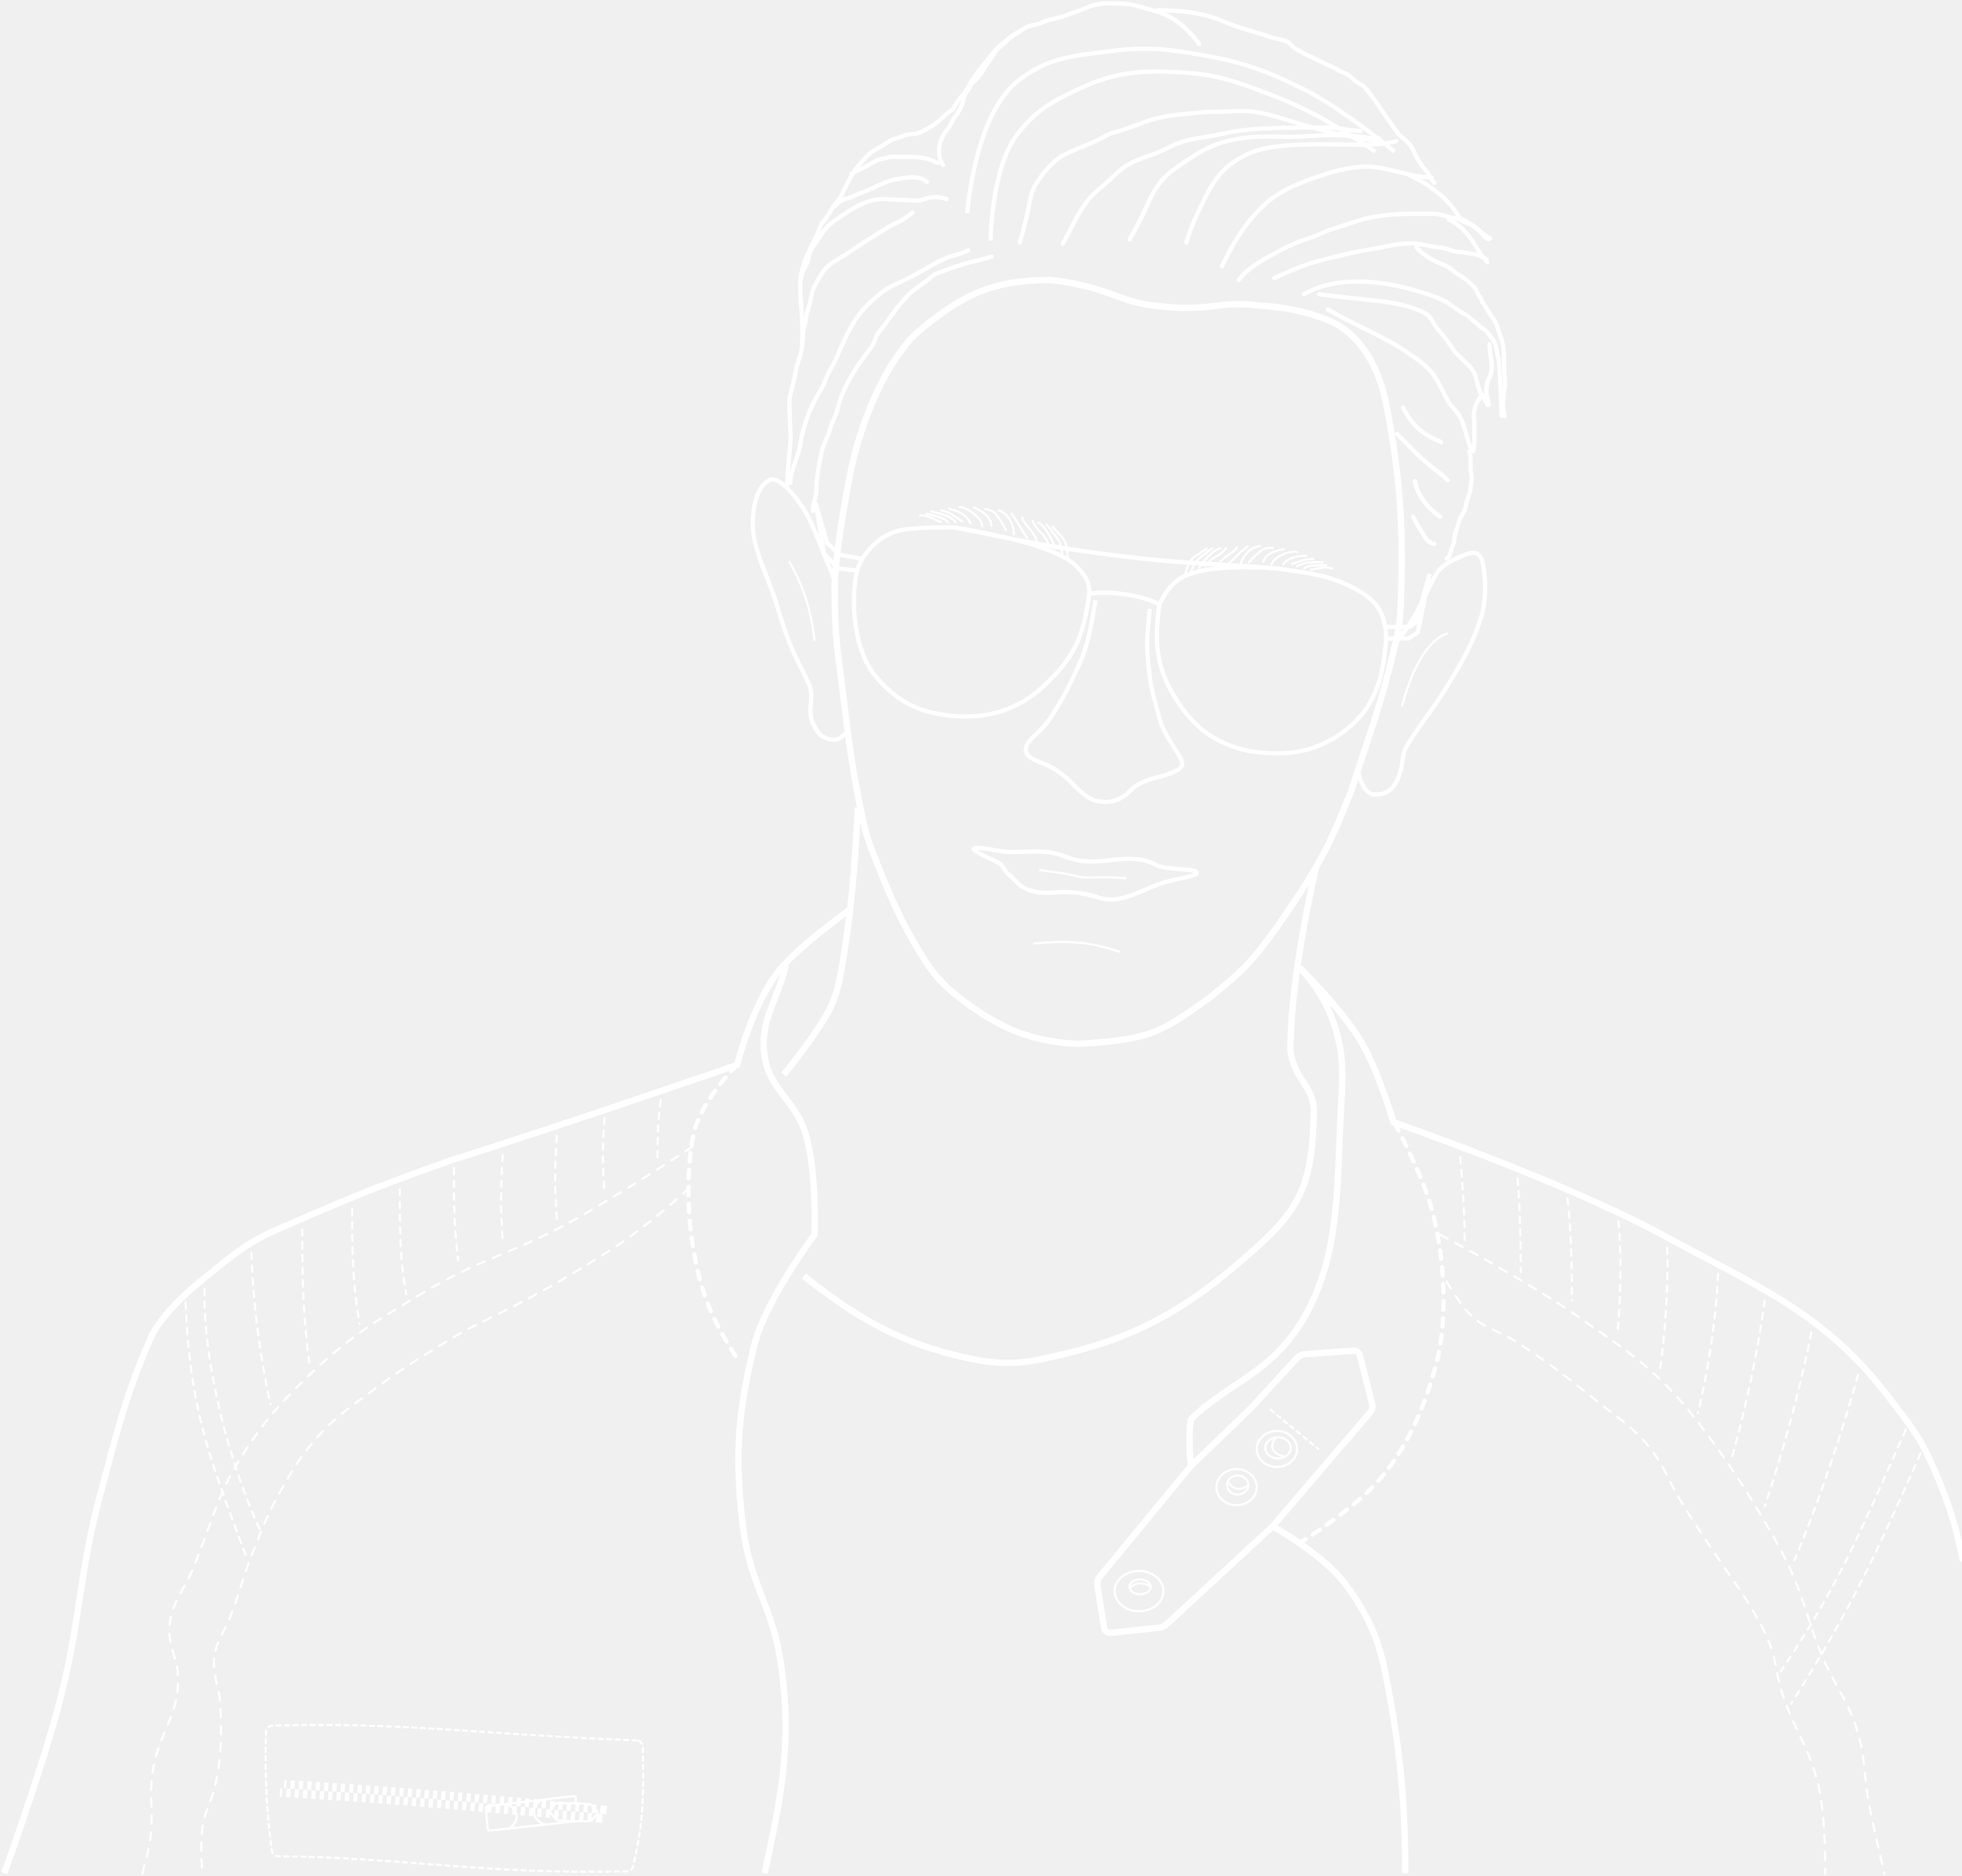
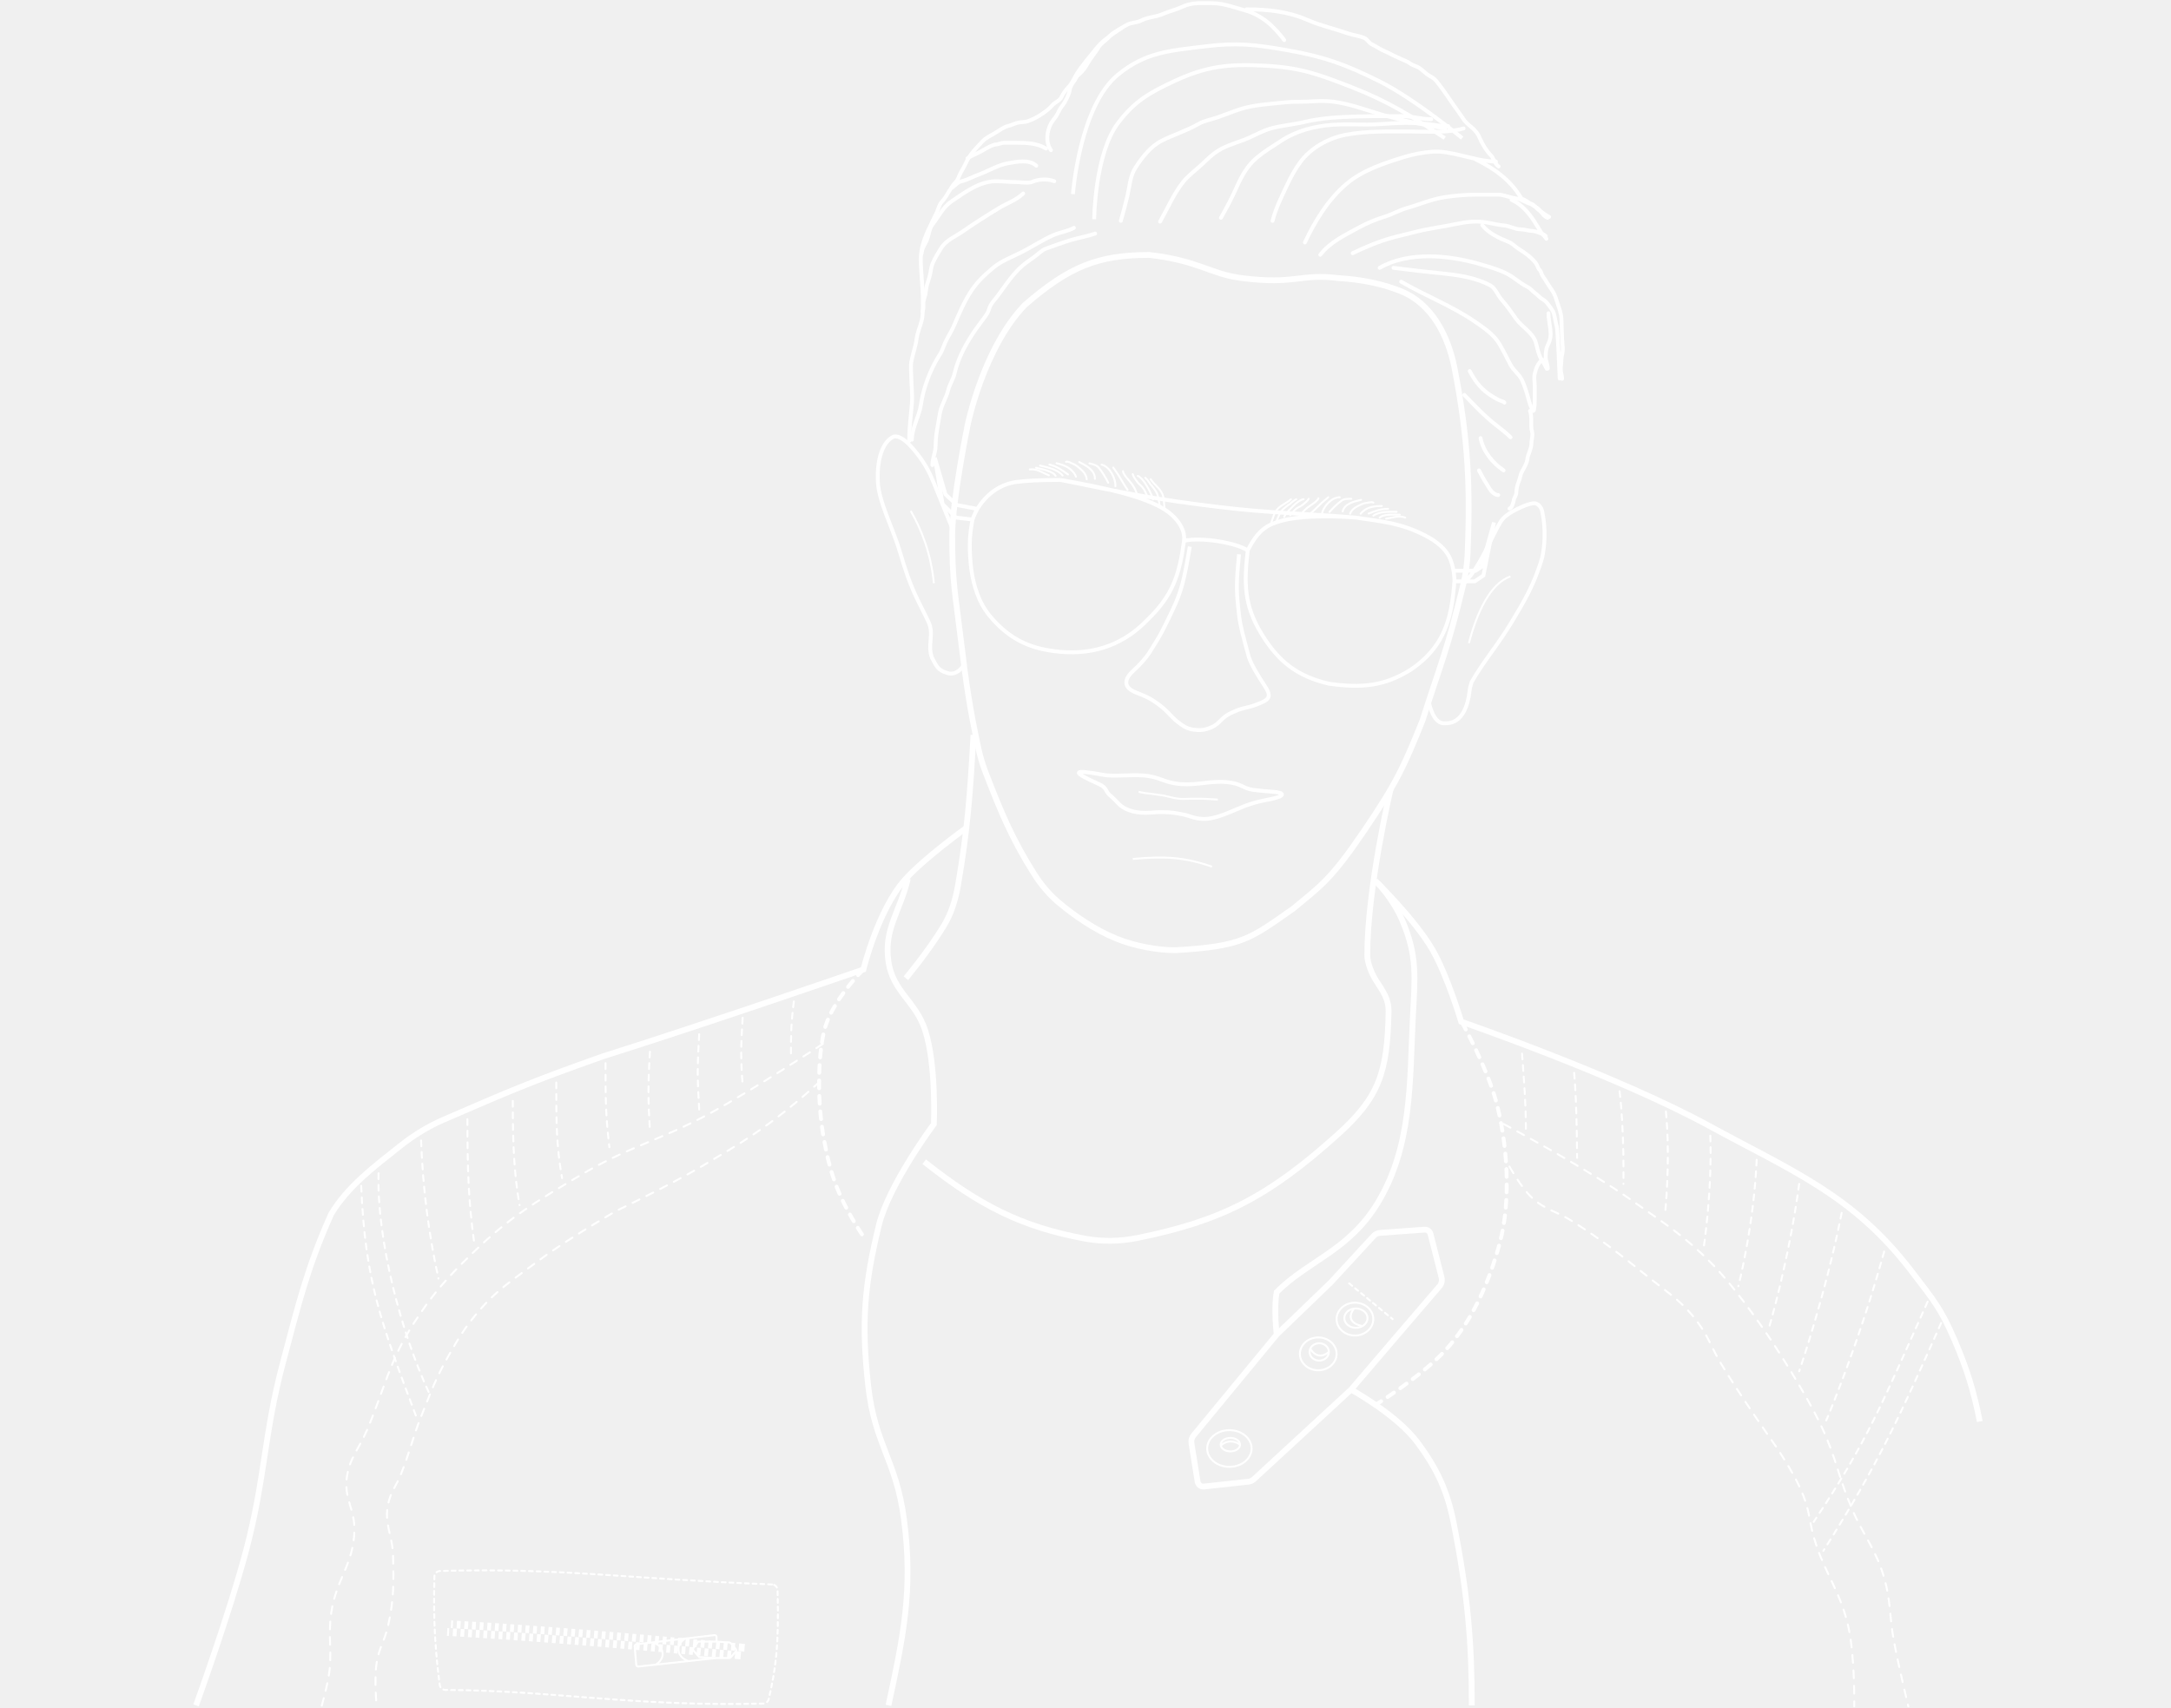
- <svg xmlns="http://www.w3.org/2000/svg" width="925" height="884" viewBox="0 0 925 884" fill="none">
+ <svg xmlns="http://www.w3.org/2000/svg" width="562" height="442" viewBox="0 0 925 884" fill="none">
  <path d="M509 492C500 492 488 489.882 478.5 486C466.901 481.26 456.663 473.973 449.045 467.653C443.898 463.383 439.546 458.237 435.973 452.584C424.237 434.015 418.447 419.806 410.871 400.163C409.291 396.065 408.008 391.849 407.077 387.556C402.627 367.03 400.729 354.247 398 331.5C394.996 306.466 393.5 302 393.5 277C393.628 258.521 401.5 220 401.5 220C401.5 220 409.5 180.5 431 158C454 138 469 132 495.5 132C521.5 135 527.031 141.941 543.5 144C571.5 147.5 573.5 141.5 593.5 144C604.827 144.666 615.87 146.74 625.931 150.832C641.89 157.323 650.311 173.883 653.605 190.794C660.985 228.685 661.616 253.975 660.351 286.305C660.138 291.757 659.388 297.191 658.117 302.497C649.987 336.448 646.311 343.671 637 373C627.384 396.903 623.5 405.5 606.5 430.5C589.5 455.5 584.5 458.5 570 470.5C547.804 486 544 490 509 492Z" stroke="white" stroke-width="3" />
  <path d="M474 401.5C473.368 401.461 472.528 401.343 471.516 401.157C455.717 398.257 454.822 399.476 469.5 406C474 408 472.5 410 476 412.5C477.558 413.902 478.533 414.964 479.349 415.838C483.472 420.25 490.033 421.202 496.057 420.775C498.052 420.633 499.999 420.445 502.5 420.5C506.812 420.594 507.757 420.722 512 421.5C516.802 422.38 518.127 423.71 523 424C529.855 424.408 538.09 419.965 544.5 417.5C551 415 555 414.5 559.5 413.5C565.903 412.077 565.776 410.349 559.23 409.931C556.221 409.739 553.044 409.443 549.5 409C544.044 408.318 543.498 405.767 536 405C527.398 404.121 520.623 406.636 512 406C502.691 405.313 501.315 402.088 492 401.5C485.349 401.08 480.652 401.909 474 401.5Z" stroke="white" stroke-width="2" />
  <path d="M490 410C490 410 493.119 410.687 495.483 410.889C497.522 411.063 497.966 411.275 500 411.5C502.489 411.776 503.779 412.096 506.209 412.667C508.158 413.124 508.745 413.321 510.738 413.556C513.047 413.827 514.847 413.556 517.174 413.556C519.595 413.556 519.76 413.528 522.18 413.556C525.439 413.593 527.744 413.863 531 414" stroke="white" />
  <path d="M542 287C540.5 302.5 540.5 305.5 542 318.5C542.695 324.522 544.136 329.295 547 340C548.378 344.408 552.184 350.334 555.492 355.436C559.326 361.35 557.1 362.525 550.5 365V365C546.5 366.5 544.725 366.289 540.5 368C535.829 369.892 534.5 371 531.5 374C528.787 376.713 524.328 378.241 520.5 378C515.967 377.715 514.095 376.776 510.5 374C507.214 371.463 505.245 368.588 502 366C496.3 361.454 493.5 360.5 488.5 358.5V358.5C482.253 356.001 482.226 351.892 487.194 347.355C490.722 344.132 493.74 340.761 495.5 338C501.748 328.196 502.5 326.5 507.5 316C512 306.55 513.5 301 516.5 283" stroke="white" stroke-width="2" />
  <path d="M404 269C404 269 403.827 269.937 403.573 271.397C402.811 275.784 402.452 280.241 402.602 284.691C402.94 294.719 404.195 302.29 407.455 309.887C409.248 314.067 411.833 317.872 414.924 321.207C424.483 331.518 434.5 336.162 449.5 337.5C467.961 339.146 483 333 494.5 321C507.5 308.5 511.124 297.877 513.5 280M404 269C404 269 404.817 266.5 406.5 263.5M404 269L395.5 268L388.5 261L384.5 237L390 256L396 261.5L406.5 263.5M513.5 280C522.5 278 540.5 281 546.5 285M513.5 280C514.096 275.513 511.653 271.563 509.593 269.113C508.012 267.232 506.147 265.593 504.109 264.22C493.392 256.998 470.828 252.141 449.5 248.5M546.5 285C544.5 302 544.658 313.464 553.5 328C562.348 342.547 571.929 350.088 588.5 354C606 356.5 617.5 355 630.5 347C644.153 337.89 650.238 326.757 652.5 310.5C653.254 305.085 653.5 301 653.5 301M546.5 285C552 274 557 271.5 564.5 269.5C571.5 267.633 585.5 266.628 602.5 268M653.5 301H664L668.5 298L674 270.5L667.5 293.5L664.5 295.5H653.042M653.5 301C653.5 301 653.6 298.707 653.042 295.5M602.5 268C616.168 270.071 625.719 270.769 638.259 277.201C643.899 280.094 649.301 284.077 651.552 290.003C652.293 291.952 652.755 293.847 653.042 295.5M602.5 268C574.187 265.657 559.111 265.819 531.5 262.5C499.246 258.622 484 255.5 449.5 248.5M449.5 248.5C439.511 248.5 432.371 248.856 427.039 249.511C418.835 250.518 411.896 255.374 407.324 262.26C407.053 262.668 406.779 263.082 406.5 263.5" stroke="white" stroke-width="2" />
  <path d="M682.5 298.5C672 302 665 317.5 661 333" stroke="white" />
  <path d="M640.5 364.5C640.5 364.5 642.571 374.5 648 374.5C648.661 374.5 649.323 374.486 649.982 374.441C657.533 373.921 660.521 365.347 661.338 357.823C661.481 356.502 661.788 354.995 662.5 353C668.5 342.5 676.099 333.868 683.5 321.5C689.185 312 695 302.5 699 288.5C700.31 281.948 700.858 273.869 698.975 264.93C698.439 262.389 696.609 260.19 694.046 260.613C690.664 261.17 686.463 263.241 683.541 264.875C681.136 266.22 678.876 267.859 677.409 270.191C673.005 277.189 667.731 291.937 659 301.5" stroke="white" stroke-width="2" />
  <path d="M456 100.5C456 100.5 459.361 54.776 479.5 38.5C493.86 26.895 506.176 26.262 524.5 24C540.991 21.965 550.637 23.115 567 26C586.277 29.399 596.964 33.304 614.5 42C632.744 51.047 657.5 71.5 657.5 71.5M467 113.5C467 113.5 467.289 79.499 479.5 63.5C488.053 52.293 495.72 47.952 508.5 42C525.204 34.221 536.598 33.06 555 34C573.643 34.953 582.597 38.246 600 45C619.458 52.551 631.067 60.023 648.5 71.5" stroke="white" stroke-width="2" />
  <path d="M480.776 114.356C481.998 110.115 483.148 105.871 484.166 101.572C485.33 96.657 485.562 91.189 488.353 86.839C491.763 81.523 496.306 75.684 502.09 72.792C508.31 69.682 514.937 67.679 520.967 64.195C523.968 62.461 527.768 61.844 531.025 60.717C534.894 59.378 538.693 57.782 542.591 56.53C549.761 54.225 558.092 53.869 565.544 53.029C569.708 52.56 574.072 52.818 578.261 52.564C582.467 52.309 586.431 52.099 590.624 52.63C599.316 53.732 607.473 56.87 615.838 59.321C626.493 62.444 637.728 64.676 648.672 66.5" stroke="white" stroke-width="2" stroke-linecap="round" stroke-linejoin="round" />
  <path d="M501.115 114.755C504.958 107.973 508.203 100.29 513.079 94.194C515.338 91.372 518.314 89.023 521.033 86.662C523.737 84.313 526.2 81.661 529.054 79.483C533.915 75.773 538.967 74.529 544.585 72.393C549.562 70.5 553.941 67.658 559.163 66.323C564.701 64.906 570.477 64.434 576.068 63.11C582.501 61.586 588.937 60.954 595.543 60.606C605.666 60.074 615.957 60.119 626.096 60.119C631.281 60.119 636.405 61.714 641.494 61.714" stroke="white" stroke-width="2" stroke-linecap="round" stroke-linejoin="round" />
  <path d="M532.621 112.761C535.669 107.448 538.419 102.194 540.907 96.587C543.392 90.987 546.429 85.638 551.187 81.654C555.074 78.4 559.289 75.861 563.506 73.08C571.644 67.712 581.014 65.26 590.757 64.594C596.625 64.193 602.601 64.506 608.482 64.506C613.81 64.506 619.034 63.896 624.345 63.73C629.606 63.566 634.856 63.643 640.076 64.284C643.434 64.697 646.884 65.303 650.268 65.303" stroke="white" stroke-width="2" stroke-linecap="round" stroke-linejoin="round" />
  <path d="M559.341 114.356C560.936 108.087 563.864 102.152 566.608 96.321C568.662 91.956 570.831 87.845 573.698 83.958C579.172 76.534 588.272 71.49 597.271 69.779C608.123 67.715 619.731 68.095 630.726 68.095C639.706 68.095 649.514 68.994 658.244 66.5" stroke="white" stroke-width="2" stroke-linecap="round" stroke-linejoin="round" />
  <path d="M576.09 125.523C581.374 114.329 588.165 103.205 597.714 95.125C606.027 88.091 617.256 84.448 627.558 81.278C632.188 79.853 637.238 78.9 642.07 78.552C647.207 78.183 651.908 79.319 656.87 80.458C662.654 81.785 669.013 83.648 674.994 83.648" stroke="white" stroke-width="2" stroke-linecap="round" stroke-linejoin="round" />
  <path d="M584.066 131.903C588.985 125.411 596.974 121.667 603.918 117.857C608.237 115.487 612.857 113.579 617.566 112.141C621.392 110.972 624.918 108.849 628.732 107.776C635.331 105.92 641.683 103.091 648.495 102.082C653.778 101.299 658.877 100.797 664.226 100.797C668.214 100.797 672.202 100.797 676.19 100.797C678.61 100.797 680.948 101.826 683.28 102.303C685.307 102.718 687.079 102.962 688.952 103.899C690.034 104.439 691.672 105.249 692.763 105.56C693.902 105.886 694.479 106.709 695.532 107.178C698.147 108.34 699.095 111.888 701.713 112.761" stroke="white" stroke-width="2" stroke-linecap="round" stroke-linejoin="round" />
  <path d="M600.816 131.106C607.447 127.889 614.072 125.113 621.155 123.13C624.955 122.066 628.821 121.26 632.632 120.25C639.872 118.328 647.271 117.501 654.566 115.951C659.469 114.909 664.423 114.312 669.41 115.065C672.642 115.553 676.069 116.519 679.292 116.749C682.122 116.951 684.78 118.743 687.755 118.743C689.65 118.743 691.454 119.441 693.338 119.541C694.696 119.612 696.543 120.057 697.725 120.648C698.379 120.975 701.831 122.074 700.517 122.731" stroke="white" stroke-width="2" stroke-linecap="round" stroke-linejoin="round" />
  <path d="M614.774 138.683C629.805 129.999 650.869 132.104 666.796 136.778C671.589 138.184 676.55 139.538 680.976 141.874C684.456 143.71 687.377 146.559 690.946 148.343C692.914 149.327 693.263 150.169 695 151.5C697.466 153.389 697.312 153.947 700 155.5C701.226 156.208 703.674 159.739 704.416 161C705.493 162.83 705.798 166.972 706.5 169C706.915 170.199 708.006 194.742 708.006 196" stroke="white" stroke-width="2" stroke-linecap="round" stroke-linejoin="round" />
  <path d="M621.953 138.683C630.728 139.834 639.515 140.79 648.318 141.696C656.182 142.506 665.203 143.967 672.202 147.856C674.72 149.255 675.927 152.919 677.807 155.034C680.579 158.153 682.983 161.567 685.362 165.004C688.281 169.22 694.159 172.174 695.643 177.367C696.446 180.178 697.055 183.932 698.722 186.34C699.661 187.696 700.587 189.471 701.315 190.926" stroke="white" stroke-width="2" stroke-linecap="round" stroke-linejoin="round" />
  <path d="M625.941 145.862C638.575 153.232 652.207 158.338 664.314 166.688C668.995 169.916 673.936 173.246 676.899 178.253C678.94 181.702 680.704 185.412 682.593 188.955C684.092 191.766 686.918 193.683 688.331 196.51C689.296 198.439 690.043 200.624 690.724 202.669C691.742 205.722 692.375 209.82 694.136 212.462" stroke="white" stroke-width="2" stroke-linecap="round" stroke-linejoin="round" />
  <path d="M661.434 192.123C664.352 197.822 667.701 201.943 673.177 205.261C674.694 206.181 676.239 207.153 677.94 207.676C678.482 207.843 679.159 208.03 679.38 208.474" stroke="white" stroke-width="2" stroke-linecap="round" stroke-linejoin="round" />
  <path d="M658.643 204.486C663.024 208.953 667.089 213.394 671.847 217.491C675.36 220.516 679.292 223.141 682.571 226.42" stroke="white" stroke-width="2" stroke-linecap="round" stroke-linejoin="round" />
  <path d="M667.018 226.819C668.427 233.709 673.207 239.719 678.982 243.568" stroke="white" stroke-width="2" stroke-linecap="round" stroke-linejoin="round" />
  <path d="M666.22 243.568C667.886 246.902 669.726 249.897 671.714 253.051C672.595 254.449 674.383 256.33 676.19 256.33" stroke="white" stroke-width="2" stroke-linecap="round" stroke-linejoin="round" />
  <path d="M371.217 228.308C371.217 221.687 372.05 215.542 372.612 209.076C373.036 204.199 372.278 199.08 372.278 194.362C372.278 192.167 371.906 189.604 372.298 187.448C373.032 183.411 374.581 179.34 375.087 175.288C375.472 172.213 376.898 169.125 377.661 166.074C378.511 162.673 378.289 158.984 378.289 155.466C378.289 148.288 377.228 141.154 377.228 134.054C377.228 128.344 379.295 122.833 381.825 117.631C382.944 115.332 383.951 112.991 385.165 110.736C386.233 108.751 386.581 106.1 388.17 104.41C391.006 101.398 392.479 97.076 395.439 94.117C396.567 92.989 397.117 90.78 397.914 89.363C398.92 87.574 399.89 85.955 400.743 84.059C402.626 79.875 406.152 76.4 409.249 73.097C410.886 71.351 413.806 69.992 415.85 68.756C417.997 67.457 420.015 65.838 422.489 65.22C424.146 64.806 425.528 64.076 427.165 63.609C428.947 63.1 430.88 63.362 432.665 62.745C435.449 61.781 437.953 60.413 440.346 58.757C442.355 57.366 443.877 56.181 445.473 54.356C446.766 52.88 449.252 52.112 450.07 50.27C450.884 48.44 452.408 46.381 453.803 44.947C455.639 43.058 456.544 40.571 457.928 38.346C460.832 33.679 464.7 29.372 468.104 25.066C470.717 21.762 474.113 19.306 477.494 16.992C479.69 15.49 482.007 13.742 484.428 12.612C486.542 11.625 489.186 11.767 491.265 10.647C494.603 8.85 498.915 8.858 502.403 7.308C505.74 5.825 509.359 5.059 512.658 3.497C517.736 1.091 522.731 1.65 528.039 1.65C534.07 1.65 539.643 3.909 545.385 5.461C549.943 6.693 555.061 9.737 558.468 12.965C560.173 14.58 562.03 16.513 563.497 18.348C564.009 18.987 564.983 20.023 565.344 20.745" stroke="white" stroke-width="2" stroke-linecap="round" stroke-linejoin="round" />
  <path d="M545.896 4.833C556.713 4.833 567.416 5.949 577.347 10.294C584.147 13.269 591.615 14.92 598.602 17.366C601.352 18.328 604.24 18.505 606.892 19.684C608.289 20.304 609.237 22.142 610.605 22.866C611.878 23.54 613.192 24.217 614.416 24.988C616.358 26.21 618.531 26.872 620.525 27.993C622.343 29.016 624.304 29.716 626.163 30.645C627.409 31.268 629.369 31.893 630.407 32.767C631.74 33.89 633.895 34.176 635.436 35.242C637.244 36.494 638.684 38.212 640.641 39.289C641.85 39.954 643.151 40.741 644.02 41.803C648.283 47.014 651.724 52.65 655.669 58.03C656.739 59.489 657.694 61.03 658.773 62.469C660.077 64.208 661.952 65.373 663.468 66.889C665.178 68.6 665.877 69.736 666.827 71.938C668.019 74.697 670.172 78.191 672.308 80.326C673.767 81.785 674.734 85.34 676.375 86.161" stroke="white" stroke-width="2" stroke-linecap="round" stroke-linejoin="round" />
  <path d="M664.706 82.625C674.135 87.247 682.561 93.24 687.965 102.426C688.336 103.057 689.185 103.183 689.812 103.487C691.024 104.076 692.123 105.123 693.367 105.589C695.308 106.317 695.911 108.039 697.591 109.066C699.346 110.139 700.71 111.412 702.541 112.327" stroke="white" stroke-width="2" stroke-linecap="round" stroke-linejoin="round" />
  <path d="M683.093 103.487C688.404 105.763 692.481 110.733 695.469 115.588C696.341 117.004 697.323 118.493 698.121 119.93C698.896 121.323 700.494 122.377 701.127 123.642" stroke="white" stroke-width="2" stroke-linecap="round" stroke-linejoin="round" />
  <path d="M667.888 116.57C670.986 120.659 676.78 123.386 681.502 125.234C683.575 126.045 684.877 127.643 686.629 128.77C690.001 130.937 693.156 133.018 695.626 136.195C696.503 137.322 696.688 139.044 697.768 139.908C698.188 140.244 698.501 141.515 698.73 142.03C699.289 143.286 700.274 144.343 700.95 145.546C702.61 148.497 705.128 151.172 706.097 154.563C707.045 157.882 708.706 161.406 708.906 165.014C709.098 168.476 709.063 172.082 709.26 175.622C709.355 177.335 709.613 179.115 709.613 180.926C709.613 182.688 708.906 184.391 708.906 186.23C708.906 187.718 708.553 189.51 708.553 191.18C708.553 192.987 709.26 194.34 709.26 196.13" stroke="white" stroke-width="2" stroke-linecap="round" stroke-linejoin="round" />
  <path d="M702.188 162.185C702.188 167.491 704.735 173.137 702.109 178.097C700.943 180.299 700.773 182.277 700.773 184.815C700.773 187.05 701.834 188.58 701.834 190.826" stroke="white" stroke-width="2" stroke-linecap="round" stroke-linejoin="round" />
  <path d="M699.005 186.23C696.709 188.024 695.694 190.789 695.096 193.479C694.573 195.832 695.116 197.854 695.116 200.197C695.116 202.377 695.116 204.558 695.116 206.739C695.116 207.595 694.982 212.463 694.408 212.75" stroke="white" stroke-width="2" stroke-linecap="round" stroke-linejoin="round" />
  <path d="M692.64 212.75C693.967 216.233 692.715 220.169 693.682 223.554C694.238 225.5 693.348 227.811 693.348 229.723C693.348 232.524 691.554 235.041 691.246 237.816C691.019 239.857 689.558 242.272 688.574 244.043C687.579 245.835 687.492 247.76 686.708 249.524C686.067 250.966 685.568 253.474 685.568 255.005C685.568 256.538 684.241 257.94 684.154 259.425C684.123 259.958 683.597 261.11 683.427 261.704C683.246 262.34 682.625 263.018 682.032 263.315" stroke="white" stroke-width="2" stroke-linecap="round" stroke-linejoin="round" />
  <path d="M467.494 120.949C463.294 122.406 459.017 123.053 454.789 124.337C450.508 125.636 446.38 127.165 442.177 128.666C439.831 129.504 438.221 131.418 436.248 132.808C433.608 134.665 430.389 136.878 428.106 139.16C423.722 143.545 420.433 148.623 416.765 153.56C415.742 154.937 414.406 156.343 413.518 157.796C412.632 159.246 412.498 160.946 411.589 162.36C409.857 165.054 407.82 167.472 405.989 170.078C401.103 177.031 396.634 184.951 394.742 193.278C394.057 196.29 392.104 199.102 391.354 202.172C390.374 206.178 387.781 209.988 387.118 214.031C386.217 219.531 384.907 225.081 384.907 230.642C384.907 234.207 383.212 237.356 383.212 240.807" stroke="white" stroke-width="2" stroke-linecap="round" stroke-linejoin="round" />
  <path d="M456.483 117.984C453.16 119.83 449.254 120.24 445.753 121.796C440.379 124.184 435.211 127.527 429.989 130.266C424.955 132.907 419.3 134.821 414.883 138.502C410.502 142.152 406.613 145.703 403.424 150.525C399.859 155.917 397.148 162.133 394.648 168.054C393.586 170.569 392.173 173.009 390.836 175.396C389.362 178.028 388.659 181.082 387.024 183.631C382.242 191.085 378.558 200.706 377.307 209.466C376.437 215.555 372.624 221.443 372.624 227.678" stroke="white" stroke-width="2" stroke-linecap="round" stroke-linejoin="round" />
  <path d="M430.224 100.196C426.669 103.646 422.098 105.077 417.918 107.608C411.483 111.502 405.068 115.571 398.883 119.866C394.992 122.568 390.246 124.378 387.683 128.572C386.171 131.046 384.609 133.518 383.448 136.172C382.425 138.51 382.4 141.275 381.612 143.725C380.846 146.111 379.968 148.503 379.824 151.019C379.707 153.078 378.554 154.972 378.554 157.043C378.554 158.484 378.745 159.953 378.13 161.184" stroke="white" stroke-width="2" stroke-linecap="round" stroke-linejoin="round" />
  <path d="M446.318 93.843C442.745 92.448 438.374 92.702 434.883 94.172C432.767 95.063 428.792 94.266 426.506 94.266C423.077 94.266 419.675 93.843 416.224 93.843C407.642 93.843 400.401 99.388 393.471 104.008C388.672 107.207 386.807 111.699 383.401 116.078C381.484 118.543 381.468 121.803 380.248 124.549C379.298 126.686 377.707 128.848 377.707 131.113" stroke="white" stroke-width="2" stroke-linecap="round" stroke-linejoin="round" />
  <path d="M437.001 85.796C433.381 82.383 426.98 83.727 422.389 84.525C416.997 85.463 412.314 88.555 407.26 90.361C404.286 91.422 401.278 93.193 398.248 93.867C396.189 94.324 395.025 96.133 393.377 97.231" stroke="white" stroke-width="2" stroke-linecap="round" stroke-linejoin="round" />
  <path d="M442.083 76.902C437.339 74.125 432.284 73.937 426.836 73.937C424.655 73.937 422.475 73.937 420.295 73.937C418.876 73.937 417.677 74.705 416.248 74.784C414.096 74.904 410.337 77.315 408.412 78.384C406.128 79.653 403.663 80.492 401.424 81.984" stroke="white" stroke-width="2" stroke-linecap="round" stroke-linejoin="round" />
  <path d="M444.624 77.749C441.72 73.756 442.453 67.85 444.718 63.772C445.638 62.116 447.059 60.832 447.918 59.114C448.603 57.743 449.497 55.853 450.459 54.784C451.926 53.154 454.124 48.578 454.365 46.408C454.49 45.285 455.759 42.987 456.483 42.172C457.417 41.121 457.579 39.771 458.812 38.784C460.734 37.247 462.326 35.128 463.471 33.067C465.152 30.042 467.502 27.525 469.189 24.573C470.535 22.217 473.05 21.145 474.695 19.09C476.127 17.299 478.967 15.683 481.048 14.643" stroke="white" stroke-width="2" stroke-linecap="round" stroke-linejoin="round" />
  <path d="M558.692 270.534C559.867 267.714 560.047 265.208 562.418 263.041C564.401 261.228 566.88 260.324 568.826 258.545" stroke="white" stroke-linecap="round" stroke-linejoin="round" />
  <path d="M568.528 266.719C569.565 265.512 570.462 264.193 571.806 263.238C572.906 262.456 574.232 262.049 575.217 261.149C576.19 260.26 577.45 259.397 578.065 258.273" stroke="white" stroke-linecap="round" stroke-linejoin="round" />
  <path d="M573.25 268C574.609 265.054 576.66 263.232 579.583 261.295C580.72 260.542 582.612 259.27 583.095 258" stroke="white" stroke-linecap="round" stroke-linejoin="round" />
  <path d="M578.661 266.174C580.375 264.608 582.129 263.052 583.728 261.391C585.138 259.926 586.717 258.81 588.199 257.455" stroke="white" stroke-linecap="round" stroke-linejoin="round" />
  <path d="M584.92 265.902C585.694 262.277 589.848 257.455 594.16 257.455" stroke="white" stroke-linecap="round" stroke-linejoin="round" />
  <path d="M588.795 265.084C590.644 263.046 592.766 260.885 595.054 259.241C596.523 258.186 598.359 258.273 600.121 258.273" stroke="white" stroke-linecap="round" stroke-linejoin="round" />
  <path d="M595.65 264.812C596.618 260.783 601.391 259.685 605.188 258.818" stroke="white" stroke-linecap="round" stroke-linejoin="round" />
  <path d="M599.503 266C600.539 263.207 603.029 262.282 605.422 261.107C606.779 260.441 608.29 260.373 609.737 260.086C610.313 259.972 611.05 259.918 611.536 260.272" stroke="white" stroke-linecap="round" stroke-linejoin="round" />
  <path d="M604.972 266C607.708 262.525 611.783 262 615.911 262" stroke="white" stroke-linecap="round" stroke-linejoin="round" />
  <path d="M611.536 267C614.935 264.631 619.79 265.024 623.569 265.024" stroke="white" stroke-linecap="round" stroke-linejoin="round" />
  <path d="M618.141 268.542C621.431 268.112 624.58 266.73 628 267.99" stroke="white" stroke-linecap="round" stroke-linejoin="round" />
  <path d="M609.062 265.902C612.372 264.721 614.817 263.5 619.196 263.45" stroke="white" stroke-linecap="round" stroke-linejoin="round" />
  <path d="M614.817 268C615.496 267.641 615.548 266.778 620.287 266.5C622.222 266.387 623.817 266.5 625.209 266.5" stroke="white" stroke-linecap="round" stroke-linejoin="round" />
  <path d="M565.347 267.661C566.174 265.723 569.444 262.479 571.062 261C572.156 260 574.343 258.5 575.437 258.5" stroke="white" stroke-linecap="round" stroke-linejoin="round" />
  <path d="M561.348 269.946C562.375 267.539 563.321 264.615 565.592 263C566.501 262.354 567.233 261.5 568.327 261C568.97 260.244 570.722 258.905 571.609 258.5" stroke="white" stroke-linecap="round" stroke-linejoin="round" />
  <path d="M503.426 263.284C502.969 260.029 503.442 257.355 501.6 254.481C500.059 252.077 497.777 250.5 496.265 248.142" stroke="white" stroke-linecap="round" stroke-linejoin="round" />
  <path d="M494.429 256.79C493.69 255.261 493.124 253.651 492.009 252.308C491.096 251.209 489.854 250.447 489.089 249.253C488.333 248.073 487.278 246.85 486.948 245.514" stroke="white" stroke-linecap="round" stroke-linejoin="round" />
  <path d="M489.296 256.937C488.686 253.503 487.079 251.072 484.615 248.3C483.657 247.222 482.067 245.408 481.909 243.953" stroke="white" stroke-linecap="round" stroke-linejoin="round" />
  <path d="M484.275 253.65C482.944 251.573 481.568 249.497 480.378 247.349C479.328 245.456 478.016 243.885 476.865 242.088" stroke="white" stroke-linecap="round" stroke-linejoin="round" />
  <path d="M477.986 251.778C478.148 247.78 475.189 241.67 470.808 240.577" stroke="white" stroke-linecap="round" stroke-linejoin="round" />
  <path d="M474.263 249.939C472.917 247.332 471.327 244.528 469.432 242.224C468.215 240.745 466.327 240.371 464.537 239.924" stroke="white" stroke-linecap="round" stroke-linejoin="round" />
  <path d="M467.369 247.915C467.44 243.445 462.877 241.084 459.245 239.211" stroke="white" stroke-linecap="round" stroke-linejoin="round" />
  <path d="M463.143 248.185C462.82 244.993 460.532 243.391 458.408 241.553C457.204 240.51 455.686 240.056 454.291 239.388C453.736 239.123 453.001 238.88 452.414 239.127" stroke="white" stroke-linecap="round" stroke-linejoin="round" />
  <path d="M457.585 246.799C455.714 242.46 451.711 240.877 447.516 239.831" stroke="white" stroke-linecap="round" stroke-linejoin="round" />
  <path d="M450.654 246.184C447.82 242.837 442.784 242.02 438.944 241.062" stroke="white" stroke-linecap="round" stroke-linejoin="round" />
  <path d="M443.539 246.126C440.308 244.842 437.471 242.594 433.666 243.049" stroke="white" stroke-linecap="round" stroke-linejoin="round" />
  <path d="M453.455 245.659C450.401 243.582 448.235 241.681 443.8 240.519" stroke="white" stroke-linecap="round" stroke-linejoin="round" />
  <path d="M447.058 246.401C446.462 245.852 446.635 244.934 441.893 243.441C439.956 242.832 438.306 242.547 436.891 242.194" stroke="white" stroke-linecap="round" stroke-linejoin="round" />
  <path d="M497.415 258.585C497.081 256.343 494.608 252.111 493.351 250.15C492.501 248.824 490.67 246.696 489.559 246.419" stroke="white" stroke-linecap="round" stroke-linejoin="round" />
  <path d="M500.881 261.995C500.466 259.21 500.27 255.903 498.385 253.634C497.631 252.726 497.11 251.645 496.129 250.843C495.674 249.887 494.244 248.039 493.449 247.389" stroke="white" stroke-linecap="round" stroke-linejoin="round" />
  <path d="M487 444.744C503.5 443.244 513.5 443.744 528 448.744" stroke="white" />
  <path d="M393.5 273.5L383.851 249.781C382.286 245.931 380.492 242.171 378.139 238.746C374.332 233.203 368.065 225.348 363.5 226C359 227.5 354.31 235 355 249.5C355.5 260 362.927 273.75 366.5 286C372.268 305.777 375.32 309.597 381.252 322.08C384.176 328.233 380.554 334.142 383 340.5V340.5C385.408 345.008 386 347 391 348.5C396 350 399 345 399 345" stroke="white" stroke-width="2" />
  <path d="M372 264.5C377.5 274 382.5 286.5 384 302" stroke="white" />
  <path d="M620.5 408.5C620.5 408.5 608.431 459.459 608.384 494.597C608.379 498.471 610.712 504.187 612.788 507.459V507.459C616.507 513.323 619.545 517.097 619.407 524.04C618.788 555.248 614.601 568.059 593 587.5C556.701 620.17 532.342 632.251 489.658 640.933C480.634 642.768 471.325 643.004 462.269 641.334C429.355 635.265 407.623 624.185 379 601.5M404.5 380.5C402.74 412.083 401.344 430.175 396.495 458.37C395.223 465.764 393.014 473.015 389.112 479.423C380.781 493.1 369.5 506.5 369.5 506.5" stroke="white" stroke-width="3" />
  <path d="M401 428.5C401 428.5 379.177 444.107 369 455.5C355.079 471.085 347.5 502 347.5 502C347.5 502 268 529.5 212.5 547C174.319 560.475 163.175 565.477 130.128 579.767C122.098 583.24 114.607 587.873 107.752 593.308C93.375 604.704 80.653 614.297 72 628.5C59.5 656.5 55.118 674.944 47 705.5C37.088 742.807 37.832 765.172 28 802.5C19.585 834.447 2 883 2 883M612.5 456C612.5 456 632.943 475.915 642 491.5C649.925 505.137 657 529 657 529C657 529 737.044 556.588 785.5 583C828.299 606.329 860.034 618.806 890 658C901.901 673.565 905.397 677.481 912.5 694C918.843 708.75 922.401 720.246 925.5 736" stroke="white" stroke-width="3" />
  <path d="M370.5 455C366.595 471.793 357.944 480.95 360.5 498C362.831 513.551 374.686 518.531 379.5 533.5C385.324 551.608 384 582 384 582C384 582 360.611 613.376 355.5 634.5C348 665.5 346.36 684.861 350 717.5C353.429 748.245 364.43 755.833 368.5 786.5C373.407 823.481 368 848 360.5 883M614 457.5C614 457.5 621.762 465.442 626.5 476.5C634.502 495.174 633.009 506.209 632 526.5C630.324 560.2 631.582 593.251 614 622.5C598.887 647.642 578 652.5 561.5 669C559.861 677.434 561.5 691 561.5 691M561.5 691L518.435 743.259C517.523 744.366 517.13 745.812 517.357 747.228L520.549 767.182C520.802 768.761 522.248 769.864 523.837 769.691L546.863 767.179C547.926 767.063 548.924 766.609 549.711 765.883L600 719.5M561.5 691L589.5 664L611.659 639.955C612.521 639.02 613.706 638.449 614.973 638.356L637.995 636.682C639.444 636.577 640.761 637.526 641.12 638.934L646.86 661.484C647.261 663.061 646.87 664.735 645.81 665.971L623.5 692L600 719.5M600 719.5C600 719.5 623.691 732.387 634.5 747C644.38 760.357 649.741 771.708 653 788C660.5 825.5 662.5 851 662.5 883" stroke="white" stroke-width="3" />
  <path d="M347.5 502C347.5 502 330.556 518.5 327 534.5C324 548 323.531 570.086 327 589.5C330.469 608.914 335 621 347 639.5M657.5 529.5C657.5 529.5 670.081 552.145 675 570C680.923 591.5 682.995 621.33 677 643.5C671.005 665.67 661.925 685 648.5 699.5C636.099 712.893 612.5 727.5 612.5 727.5" stroke="white" stroke-width="2" stroke-linecap="round" stroke-dasharray="4 4" />
  <path d="M326.5 540.5C326.5 540.5 291.532 563.623 268 576.5C242.563 590.419 225.89 593.624 201 608.5C178.067 622.206 164.67 629.891 145.5 648.5C131.974 661.63 124.673 669.63 114.5 685.5C101.853 705.229 99.668 718.933 90.5 740.5C86.358 750.245 81.291 754.99 80 765.5C78.724 775.888 84.081 781.534 84 792C83.865 809.434 74.479 817.743 72 835C70.11 848.156 72.856 855.92 70.5 869C69.467 874.733 67 883.5 67 883.5M325 560C325 560 317.791 566.522 313 570.5C295.374 585.134 284.206 591.817 264.5 603.5C247.446 613.611 219.5 627 219.5 627C219.5 627 194.02 641.702 179 653C165.832 662.905 157.488 667.791 147 680.5C140.727 688.102 137.898 692.947 133 701.5C126.182 713.406 123.574 720.753 118.5 733.5C113.909 745.032 112.655 751.993 108 763.5C105.606 769.418 102.903 772.272 101.5 778.5C99.172 788.83 103.757 794.914 104 805.5C104.324 819.589 104.518 827.734 101.5 841.5C99.793 849.283 96.743 853.13 95.5 861C94.13 869.679 95.5 883.5 95.5 883.5" stroke="white" stroke-linecap="round" stroke-dasharray="4 4" />
  <path d="M311.5 518.5C310 530.5 310 535.5 310 547M285 527C284 541.5 284 548.5 285 562M262.5 535.5C261.5 551.5 261.5 558.5 262.5 574.5M237 544.5C236 561 236 569 237 586M214 550.5C214 568.5 214 577 216 594M188.5 560.5C188.5 581 188.5 593 191.5 610M166 570C166 591.5 166.5 607 169.5 624M142.5 579.5C142.5 605.5 143 621.5 146 643.5M118.5 590.5C119.5 616.5 122.5 639 127.5 662M96.5 607.5C95.5 641.5 108 690 123 722M87.5 614C89.5 663.5 98 685.5 116 733.5" stroke="white" stroke-linecap="round" stroke-dasharray="3 3" />
  <path d="M679 582C679 582 721.141 604.374 746 622C762.444 633.659 772.318 639.676 786.5 654C800.899 668.543 818.5 695.5 818.5 695.5C818.5 695.5 835.41 721.171 843.5 738.5C851.075 754.726 852.242 764.376 859 780.5C865.078 795.002 871.656 801.887 876 817C879.547 829.342 878.651 836.875 881 849.5C883.487 862.868 888.5 883.5 888.5 883.5M682 604C682 604 687.914 614.708 693.5 620C700.234 626.38 706.153 627.053 714 632C731.014 642.726 739.768 649.968 755.5 662.5C765.258 670.273 771.486 674.041 779 684C785.048 692.017 786.426 697.521 791.5 706C801.845 723.287 820 749 820 749C820 749 828.628 761.788 832.5 770.5C838.5 784 836.253 786.448 841 800.5C845.966 815.203 853.712 825.289 857.5 842.5C860.951 858.179 860.5 883.5 860.5 883.5" stroke="white" stroke-linecap="round" stroke-dasharray="4 4" />
  <path d="M688.5 545.5C689.5 559 690.5 571 690.5 584.5M715.5 555.5C717 572.5 717 599.5 717 599.5M739 565C741.5 585 741 613 741 613M763 575.5C765.5 601.5 762.5 629 762.5 629M786 588C787 617 782.5 646.5 782.5 646.5M810 600.5C808.5 635 800.5 666 800.5 666M832 613C826.5 653.5 816.5 687 816.5 687M854 628C845.5 671 832 710 832 710M876 648C862.5 697 846 735.5 846 735.5M898.5 674C875 726.5 867.5 746 839.5 788M905.5 685C884 733.5 873 758 844.5 803" stroke="white" stroke-linecap="round" stroke-dasharray="3 3" />
  <path d="M599 664.5L621.5 683" stroke="white" stroke-linecap="round" stroke-dasharray="2 2" />
  <path d="M611.5 683C611.5 687.646 607.298 691.5 602 691.5C596.702 691.5 592.5 687.646 592.5 683C592.5 678.354 596.702 674.5 602 674.5C607.298 674.5 611.5 678.354 611.5 683Z" stroke="white" />
  <path d="M592.5 701C592.5 705.646 588.298 709.5 583 709.5C577.702 709.5 573.5 705.646 573.5 701C573.5 696.354 577.702 692.5 583 692.5C588.298 692.5 592.5 696.354 592.5 701Z" stroke="white" />
  <path d="M548.5 750C548.5 755.165 543.441 759.5 537 759.5C530.559 759.5 525.5 755.165 525.5 750C525.5 744.835 530.559 740.5 537 740.5C543.441 740.5 548.5 744.835 548.5 750Z" stroke="white" />
  <path d="M542.5 748C542.5 748.905 541.997 749.768 541.095 750.424C540.194 751.079 538.925 751.5 537.5 751.5C536.075 751.5 534.806 751.079 533.905 750.424C533.003 749.768 532.5 748.905 532.5 748C532.5 747.095 533.003 746.232 533.905 745.576C534.806 744.921 536.075 744.5 537.5 744.5C538.925 744.5 540.194 744.921 541.095 745.576C541.997 746.232 542.5 747.095 542.5 748Z" stroke="white" />
  <path d="M588.5 700C588.5 702.442 586.307 704.5 583.5 704.5C580.693 704.5 578.5 702.442 578.5 700C578.5 697.558 580.693 695.5 583.5 695.5C586.307 695.5 588.5 697.558 588.5 700Z" stroke="white" />
  <path d="M608.5 682.5C608.5 685.186 605.895 687.5 602.5 687.5C599.105 687.5 596.5 685.186 596.5 682.5C596.5 679.814 599.105 677.5 602.5 677.5C605.895 677.5 608.5 679.814 608.5 682.5Z" stroke="white" />
  <path d="M532.5 748.5C537.5 744 542.5 748 542.5 748M579 698.5C579 698.5 582.5 705 588.5 700M601.5 677.5C596 685 605.5 686.5 605.5 686.5" stroke="white" />
  <path d="M300.165 820.392C223.382 817.403 191.645 811.693 128.333 813.419C126.753 813.462 125.456 814.73 125.41 816.311C124.679 841.605 126.347 858.419 128.157 872.397C128.351 873.888 129.634 874.999 131.138 875.006C187.137 875.268 228.6 883.772 295.661 882.064C297.027 882.029 298.215 881.065 298.515 879.732C302.061 864.016 303.848 853.189 303.078 823.309C303.037 821.731 301.742 820.453 300.165 820.392Z" stroke="white" stroke-linecap="round" stroke-dasharray="2 2" />
  <path d="M283.814 854.991L285.805 855.178L286.178 851.195L284.186 851.009L283.814 854.991ZM133.883 842.997C134.212 843.016 134.541 843.035 134.87 843.054L135.105 839.061C134.775 839.042 134.446 839.023 134.117 839.003L133.883 842.997ZM136.846 843.171C137.503 843.21 138.162 843.249 138.82 843.289L139.06 839.296C138.4 839.256 137.741 839.217 137.083 839.178L136.846 843.171ZM140.796 843.408C141.453 843.448 142.111 843.488 142.77 843.528L143.015 839.536C142.355 839.495 141.696 839.455 141.039 839.415L140.796 843.408ZM144.747 843.65C145.403 843.691 146.06 843.732 146.719 843.773L146.969 839.781C146.31 839.74 145.652 839.699 144.995 839.658L144.747 843.65ZM148.696 843.898C149.352 843.94 150.009 843.982 150.668 844.024L150.924 840.032C150.264 839.99 149.606 839.948 148.949 839.906L148.696 843.898ZM152.644 844.151C153.3 844.194 153.957 844.237 154.616 844.28L154.878 840.288C154.218 840.245 153.559 840.202 152.903 840.16L152.644 844.151ZM156.591 844.41C157.247 844.454 157.905 844.497 158.565 844.542L158.832 840.55C158.171 840.506 157.513 840.462 156.856 840.419L156.591 844.41ZM160.539 844.674C161.195 844.719 161.853 844.764 162.513 844.809L162.786 840.818C162.125 840.773 161.466 840.728 160.809 840.684L160.539 844.674ZM164.486 844.944C165.142 844.99 165.8 845.035 166.461 845.081L166.739 841.091C166.078 841.045 165.419 840.999 164.762 840.954L164.486 844.944ZM168.433 845.22C169.089 845.266 169.747 845.313 170.408 845.36L170.692 841.37C170.03 841.323 169.371 841.276 168.714 841.23L168.433 845.22ZM172.38 845.501C173.036 845.548 173.694 845.595 174.355 845.643L174.644 841.654C173.982 841.606 173.323 841.558 172.667 841.511L172.38 845.501ZM176.327 845.787C176.982 845.835 177.64 845.883 178.301 845.932L178.596 841.943C177.934 841.894 177.275 841.846 176.619 841.798L176.327 845.787ZM180.274 846.078C180.928 846.127 181.586 846.176 182.247 846.226L182.546 842.237C181.885 842.187 181.226 842.138 180.571 842.089L180.274 846.078ZM184.221 846.375C184.875 846.424 185.531 846.474 186.192 846.524L186.496 842.536C185.835 842.486 185.177 842.436 184.523 842.386L184.221 846.375ZM188.168 846.676C188.821 846.726 189.477 846.777 190.136 846.828L190.445 842.84C189.785 842.789 189.129 842.738 188.475 842.688L188.168 846.676ZM192.117 846.982C192.769 847.033 193.423 847.084 194.081 847.136L194.394 843.148C193.736 843.096 193.081 843.045 192.429 842.994L192.117 846.982ZM196.064 847.292C196.715 847.344 197.369 847.396 198.026 847.448L198.344 843.461C197.686 843.408 197.031 843.356 196.38 843.305L196.064 847.292ZM200.004 847.606C200.658 847.659 201.314 847.711 201.973 847.765L202.295 843.778C201.635 843.724 200.978 843.672 200.324 843.619L200.004 847.606ZM203.945 847.924C204.601 847.978 205.26 848.031 205.923 848.086L206.249 844.099C205.586 844.045 204.926 843.991 204.269 843.938L203.945 847.924ZM207.888 848.247C208.546 848.301 209.208 848.355 209.873 848.41L210.202 844.424C209.537 844.369 208.874 844.314 208.215 844.26L207.888 848.247ZM211.833 848.573C212.488 848.627 213.147 848.682 213.809 848.737L214.142 844.751C213.479 844.696 212.82 844.641 212.164 844.586L211.833 848.573ZM215.782 848.903C216.434 848.957 217.09 849.013 217.749 849.068L218.085 845.082C217.426 845.027 216.769 844.971 216.116 844.917L215.782 848.903ZM219.736 849.236C220.385 849.291 221.037 849.347 221.693 849.403L222.032 845.417C221.376 845.361 220.723 845.306 220.074 845.251L219.736 849.236ZM223.669 849.571C224.324 849.627 224.982 849.684 225.643 849.741L225.986 845.756C225.324 845.699 224.665 845.642 224.01 845.586L223.669 849.571ZM227.607 849.91C228.265 849.967 228.927 850.024 229.591 850.082L229.937 846.097C229.272 846.039 228.61 845.982 227.952 845.925L227.607 849.91ZM231.554 850.252C232.207 850.309 232.864 850.366 233.524 850.424L233.872 846.439C233.212 846.381 232.555 846.324 231.901 846.267L231.554 850.252ZM235.511 850.598C236.159 850.655 236.811 850.712 237.467 850.77L237.817 846.785C237.162 846.727 236.509 846.67 235.86 846.613L235.511 850.598ZM239.442 850.944C240.098 851.002 240.758 851.06 241.421 851.119L241.774 847.135C241.111 847.076 240.451 847.017 239.794 846.959L239.442 850.944ZM243.38 851.293C244.037 851.351 244.696 851.41 245.359 851.469L245.714 847.485C245.051 847.426 244.392 847.367 243.735 847.309L243.38 851.293ZM247.333 851.646C247.984 851.704 248.638 851.763 249.295 851.822L249.652 847.838C248.995 847.779 248.341 847.72 247.69 847.662L247.333 851.646ZM251.275 852C251.929 852.059 252.586 852.118 253.246 852.177L253.606 848.194C252.946 848.134 252.288 848.075 251.633 848.016L251.275 852ZM255.209 852.355C255.866 852.414 256.526 852.474 257.189 852.534L257.551 848.551C256.887 848.491 256.227 848.431 255.569 848.371L255.209 852.355ZM259.161 852.714C259.812 852.773 260.466 852.833 261.122 852.893L261.486 848.909C260.829 848.849 260.175 848.79 259.524 848.73L259.161 852.714ZM263.101 853.073C263.757 853.133 264.416 853.194 265.078 853.255L265.443 849.271C264.781 849.211 264.122 849.15 263.466 849.09L263.101 853.073ZM267.036 853.434C267.692 853.495 268.351 853.555 269.012 853.616L269.379 849.633C268.717 849.572 268.059 849.512 267.402 849.451L267.036 853.434ZM270.996 853.799C271.645 853.859 272.297 853.92 272.951 853.98L273.32 849.997C272.665 849.937 272.013 849.876 271.364 849.816L270.996 853.799ZM274.923 854.163C275.583 854.224 276.246 854.286 276.911 854.347L277.281 850.365C276.615 850.303 275.952 850.241 275.292 850.18L274.923 854.163ZM278.867 854.53C279.52 854.59 280.175 854.651 280.833 854.713L281.205 850.73C280.547 850.669 279.891 850.608 279.238 850.547L278.867 854.53ZM282.816 854.898C283.148 854.929 283.48 854.96 283.814 854.991L284.186 851.009C283.853 850.978 283.52 850.946 283.188 850.915L282.816 854.898Z" fill="white" />
  <path d="M281.814 858.991L283.805 859.178L284.178 855.195L282.186 855.009L281.814 858.991ZM131.883 846.997C132.212 847.016 132.541 847.035 132.87 847.054L133.105 843.061C132.775 843.042 132.446 843.023 132.117 843.003L131.883 846.997ZM134.846 847.171C135.503 847.21 136.162 847.249 136.82 847.289L137.06 843.296C136.4 843.256 135.741 843.217 135.083 843.178L134.846 847.171ZM138.796 847.408C139.453 847.448 140.111 847.488 140.77 847.528L141.015 843.536C140.355 843.495 139.696 843.455 139.039 843.415L138.796 847.408ZM142.747 847.65C143.403 847.691 144.06 847.732 144.719 847.773L144.969 843.781C144.31 843.74 143.652 843.699 142.995 843.658L142.747 847.65ZM146.696 847.898C147.352 847.94 148.009 847.982 148.668 848.024L148.924 844.032C148.264 843.99 147.606 843.948 146.949 843.906L146.696 847.898ZM150.644 848.151C151.3 848.194 151.957 848.237 152.616 848.28L152.878 844.288C152.218 844.245 151.559 844.202 150.903 844.16L150.644 848.151ZM154.591 848.41C155.247 848.454 155.905 848.497 156.565 848.542L156.832 844.55C156.171 844.506 155.513 844.462 154.856 844.419L154.591 848.41ZM158.539 848.674C159.195 848.719 159.853 848.764 160.513 848.809L160.786 844.818C160.125 844.773 159.466 844.728 158.809 844.684L158.539 848.674ZM162.486 848.944C163.142 848.99 163.8 849.035 164.461 849.081L164.739 845.091C164.078 845.045 163.419 844.999 162.762 844.954L162.486 848.944ZM166.433 849.22C167.089 849.266 167.747 849.313 168.408 849.36L168.692 845.37C168.03 845.323 167.371 845.276 166.714 845.23L166.433 849.22ZM170.38 849.501C171.036 849.548 171.694 849.595 172.355 849.643L172.644 845.654C171.982 845.606 171.323 845.558 170.667 845.511L170.38 849.501ZM174.327 849.787C174.982 849.835 175.64 849.883 176.301 849.932L176.596 845.943C175.934 845.894 175.275 845.846 174.619 845.798L174.327 849.787ZM178.274 850.078C178.928 850.127 179.586 850.176 180.247 850.226L180.546 846.237C179.885 846.187 179.226 846.138 178.571 846.089L178.274 850.078ZM182.221 850.375C182.875 850.424 183.531 850.474 184.192 850.524L184.496 846.536C183.835 846.486 183.177 846.436 182.523 846.386L182.221 850.375ZM186.168 850.676C186.821 850.726 187.477 850.777 188.136 850.828L188.445 846.84C187.785 846.789 187.129 846.738 186.475 846.688L186.168 850.676ZM190.117 850.982C190.769 851.033 191.423 851.084 192.081 851.136L192.394 847.148C191.736 847.096 191.081 847.045 190.429 846.994L190.117 850.982ZM194.064 851.292C194.715 851.344 195.369 851.396 196.026 851.448L196.344 847.461C195.686 847.408 195.031 847.356 194.38 847.305L194.064 851.292ZM198.004 851.606C198.658 851.659 199.314 851.711 199.973 851.765L200.295 847.778C199.635 847.724 198.978 847.672 198.324 847.619L198.004 851.606ZM201.945 851.924C202.601 851.978 203.26 852.031 203.923 852.086L204.249 848.099C203.586 848.045 202.926 847.991 202.269 847.938L201.945 851.924ZM205.888 852.247C206.546 852.301 207.208 852.355 207.873 852.41L208.202 848.424C207.537 848.369 206.874 848.314 206.215 848.26L205.888 852.247ZM209.833 852.573C210.488 852.627 211.147 852.682 211.809 852.737L212.142 848.751C211.479 848.696 210.82 848.641 210.164 848.586L209.833 852.573ZM213.782 852.903C214.434 852.957 215.09 853.013 215.749 853.068L216.085 849.082C215.426 849.027 214.769 848.971 214.116 848.917L213.782 852.903ZM217.736 853.236C218.385 853.291 219.037 853.347 219.693 853.403L220.032 849.417C219.376 849.361 218.723 849.306 218.074 849.251L217.736 853.236ZM221.669 853.571C222.324 853.627 222.982 853.684 223.643 853.741L223.986 849.756C223.324 849.699 222.665 849.642 222.01 849.586L221.669 853.571ZM225.607 853.91C226.265 853.967 226.927 854.024 227.591 854.082L227.937 850.097C227.272 850.039 226.61 849.982 225.952 849.925L225.607 853.91ZM229.554 854.252C230.207 854.309 230.864 854.366 231.524 854.424L231.872 850.439C231.212 850.381 230.555 850.324 229.901 850.267L229.554 854.252ZM233.511 854.598C234.159 854.655 234.811 854.712 235.467 854.77L235.817 850.785C235.162 850.727 234.509 850.67 233.86 850.613L233.511 854.598ZM237.442 854.944C238.098 855.002 238.758 855.06 239.421 855.119L239.774 851.135C239.111 851.076 238.451 851.017 237.794 850.959L237.442 854.944ZM241.38 855.293C242.037 855.351 242.696 855.41 243.359 855.469L243.714 851.485C243.051 851.426 242.392 851.367 241.735 851.309L241.38 855.293ZM245.333 855.646C245.984 855.704 246.638 855.763 247.295 855.822L247.652 851.838C246.995 851.779 246.341 851.72 245.69 851.662L245.333 855.646ZM249.275 856C249.929 856.059 250.586 856.118 251.246 856.177L251.606 852.194C250.946 852.134 250.288 852.075 249.633 852.016L249.275 856ZM253.209 856.355C253.866 856.414 254.526 856.474 255.189 856.534L255.551 852.551C254.887 852.491 254.227 852.431 253.569 852.371L253.209 856.355ZM257.161 856.714C257.812 856.773 258.466 856.833 259.122 856.893L259.486 852.909C258.829 852.849 258.175 852.79 257.524 852.73L257.161 856.714ZM261.101 857.073C261.757 857.133 262.416 857.194 263.078 857.255L263.443 853.271C262.781 853.211 262.122 853.15 261.466 853.09L261.101 857.073ZM265.036 857.434C265.692 857.495 266.351 857.555 267.012 857.616L267.379 853.633C266.717 853.572 266.059 853.512 265.402 853.451L265.036 857.434ZM268.996 857.799C269.645 857.859 270.297 857.92 270.951 857.98L271.32 853.997C270.665 853.937 270.013 853.876 269.364 853.816L268.996 857.799ZM272.923 858.163C273.583 858.224 274.246 858.286 274.911 858.347L275.281 854.365C274.615 854.303 273.952 854.241 273.292 854.18L272.923 858.163ZM276.867 858.53C277.52 858.59 278.175 858.651 278.833 858.713L279.205 854.73C278.547 854.669 277.891 854.608 277.238 854.547L276.867 858.53ZM280.816 858.898C281.148 858.929 281.48 858.96 281.814 858.991L282.186 855.009C281.853 854.978 281.52 854.946 281.188 854.915L280.816 858.898Z" fill="white" />
  <path d="M271.5 850V847.625C271.5 847.026 270.978 846.561 270.383 846.631L255.5 848.382M271.5 850L278.08 850.415C278.349 850.432 278.599 850.556 278.775 850.76L281.433 853.842C281.758 854.219 281.756 854.779 281.428 855.154L278.799 858.159C278.609 858.376 278.335 858.5 278.046 858.5H271.5M271.5 850H262L259.486 853.352C259.203 853.73 259.223 854.254 259.534 854.61L262.5 858L271.5 858.5M271.5 858.5L257 860.072M257 860.072C257 860.072 252.897 859 252 855.5C250.703 850.441 255.5 848.382 255.5 848.382M257 860.072L240 861.916M255.5 848.382L238 850.441M238 850.441L229.963 851.387C229.427 851.45 229.037 851.928 229.084 852.466L229.912 861.982C229.96 862.541 230.458 862.95 231.016 862.89L240 861.916M238 850.441C238 850.441 242.729 851 243.5 855.5C244.197 859.572 240 861.916 240 861.916" stroke="white" />
</svg>
